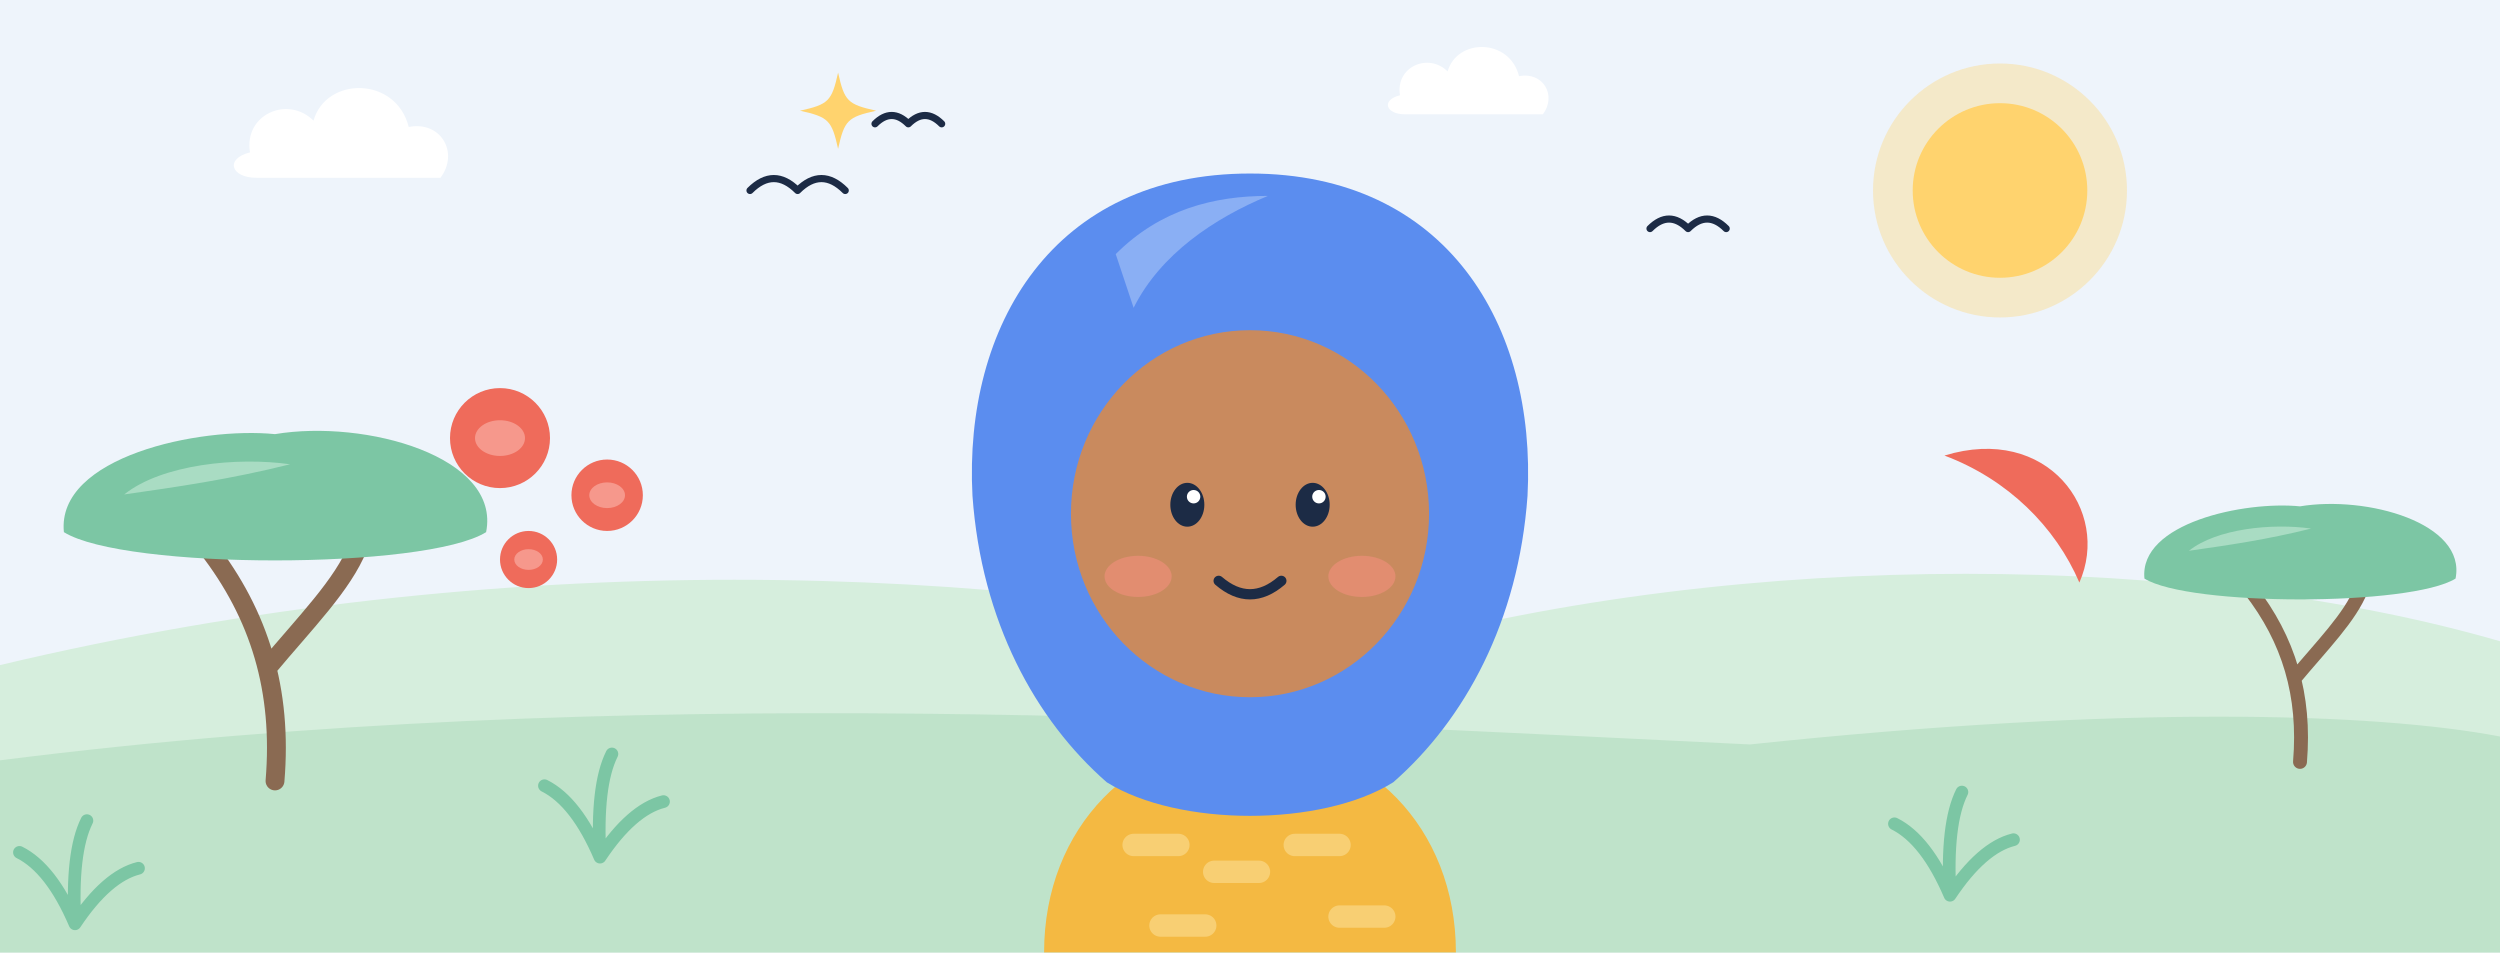
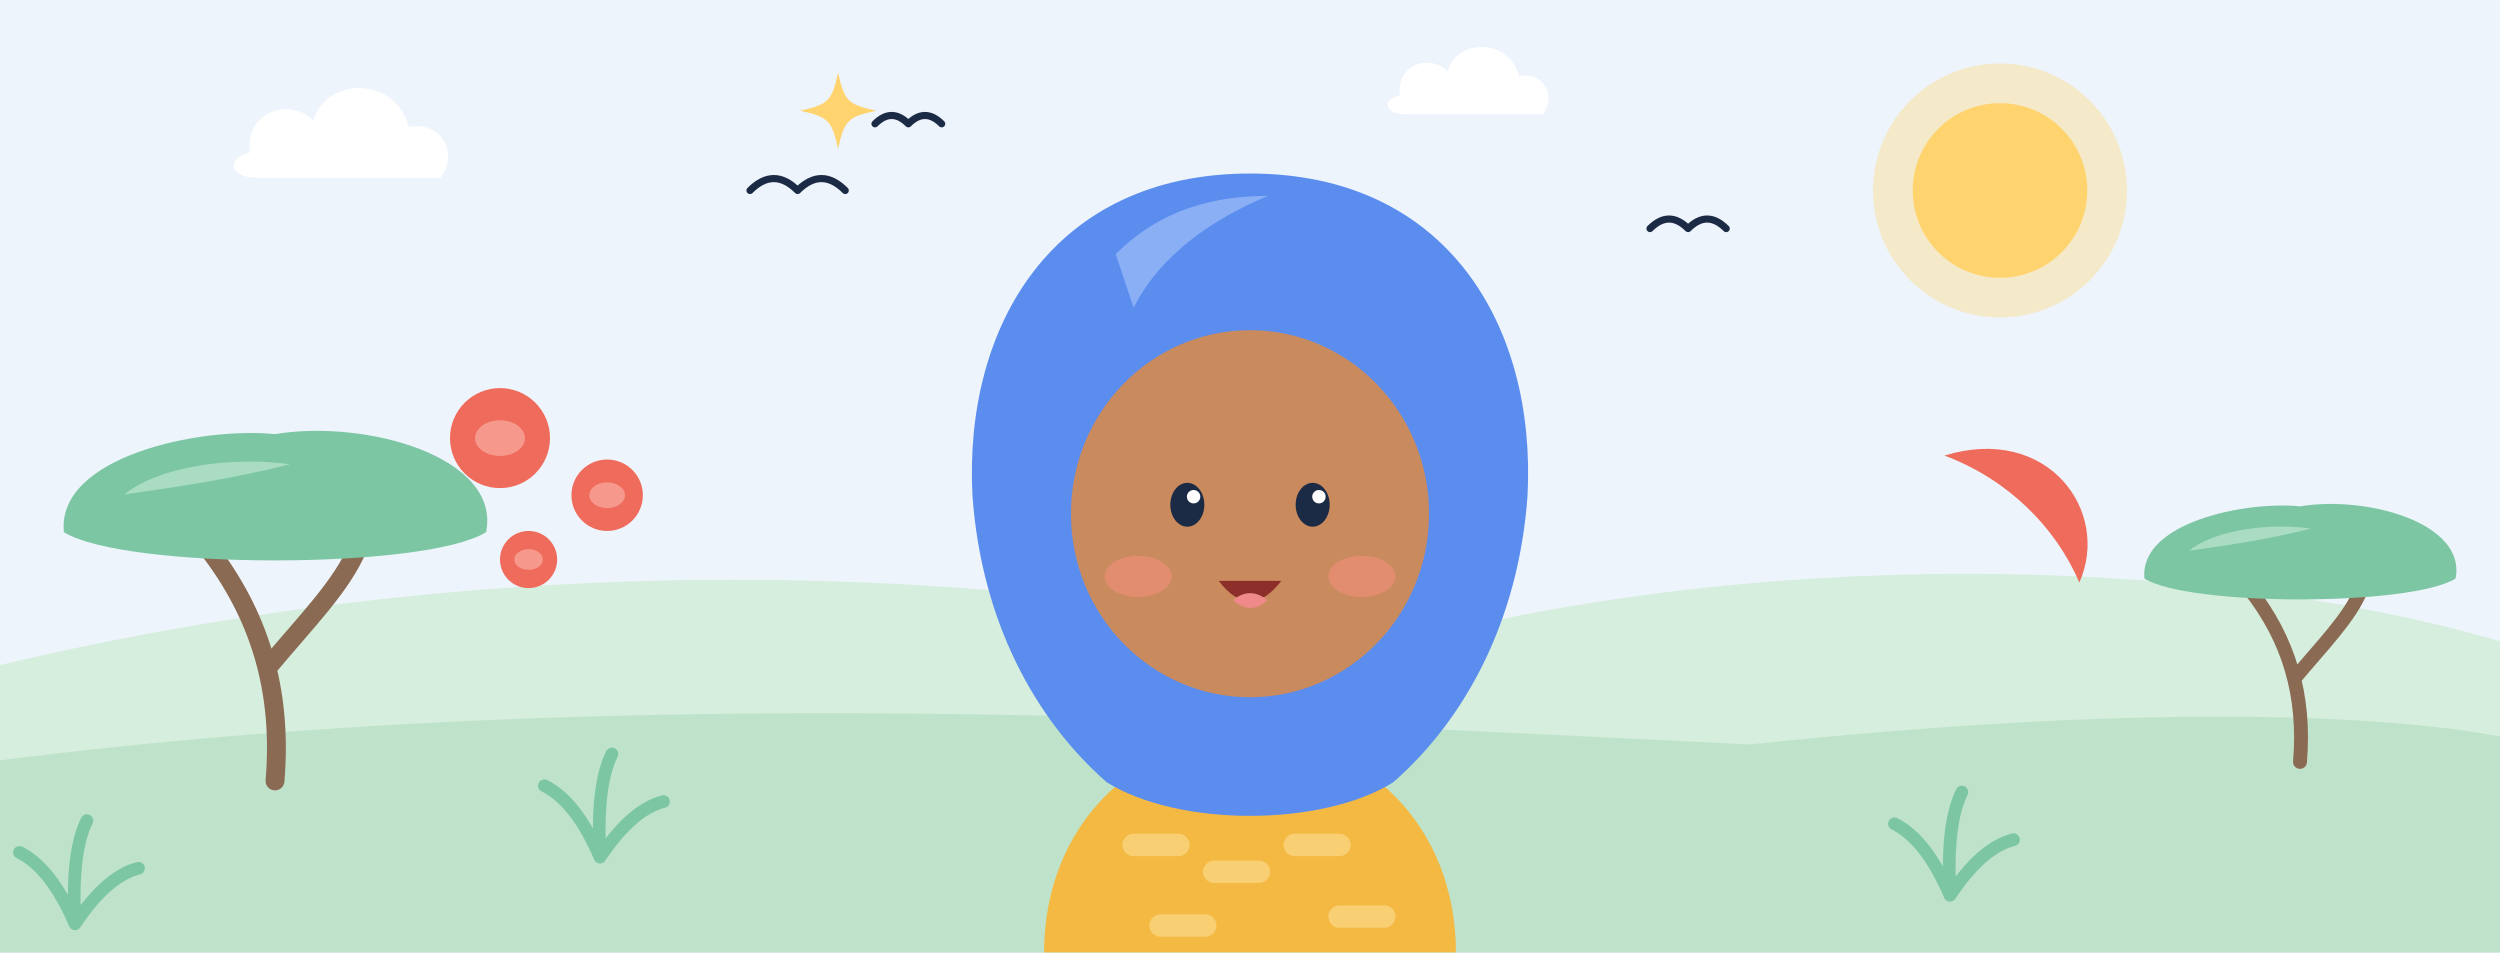
<svg xmlns="http://www.w3.org/2000/svg" viewBox="0 0 630 240" preserveAspectRatio="xMidYMid slice">
  <rect width="100%" height="100%" fill="#eef4fb" />
  <g transform="translate(504.0 48.0)">
    <circle r="32" opacity=".35" fill="#ffd36e" />
  </g>
  <g transform="translate(504.0 48.0)">
    <circle r="22" fill="#ffd36e" />
  </g>
  <g transform="translate(63.0 38.4)">
    <path transform="scale(0.8)" d="M0 0 C -2 -12 12 -18 20 -10 C 24 -24 46 -24 50 -8 C 60 -10 66 0 60 8 L 2 8 C -6 8 -8 2 0 0 Z" fill="#ffffff" />
  </g>
  <g transform="translate(352.8 24.0)">
    <path transform="scale(0.6)" d="M0 0 C -2 -12 12 -18 20 -10 C 24 -24 46 -24 50 -8 C 60 -10 66 0 60 8 L 2 8 C -6 8 -8 2 0 0 Z" fill="#ffffff" />
  </g>
  <g transform="translate(189.0 48.0)">
    <path d="M0 0 q6 -6 12 0 q6 -6 12 0" fill="none" stroke="#1c2b45" stroke-width="1.80" stroke-linecap="round" stroke-linejoin="round" />
  </g>
  <g transform="translate(220.5 31.2) scale(0.700)">
    <path d="M0 0 q6 -6 12 0 q6 -6 12 0" fill="none" stroke="#1c2b45" stroke-width="2.57" stroke-linecap="round" stroke-linejoin="round" />
  </g>
  <g transform="translate(415.8 57.6) scale(0.800)">
    <path d="M0 0 q6 -6 12 0 q6 -6 12 0" fill="none" stroke="#1c2b45" stroke-width="2.25" stroke-linecap="round" stroke-linejoin="round" />
  </g>
  <path d="M0 167.6 C 126.0 137.6 252.0 141.6 346.5 163.6 C 441.0 137.6 554.4 139.6 630.0 161.6 V 999 H 0 Z" fill="#d6eedd" />
  <path d="M0 191.6 C 157.5 171.6 315.0 181.6 441.0 187.6 C 535.5 177.6 598.5 179.6 630.0 185.6 V 999 H 0 Z" fill="#bfe3ca" />
  <g transform="translate(69.3 196.8) scale(0.95)">
    <path d="M0 0 C 2 -24 -4 -44 -18 -62 M-2 -30 C 8 -42 18 -52 22 -62" stroke="#8a6a52" stroke-width="5" stroke-linecap="round" fill="none" />
  </g>
  <g transform="translate(69.3 196.8) scale(0.95)">
    <path d="M-56 -66 C -58 -86 -20 -94 0 -92 C 24 -96 60 -86 56 -66 C 40 -56 -40 -56 -56 -66 Z" fill="#7cc6a4" />
  </g>
  <g transform="translate(69.3 196.8) scale(0.95)">
    <path d="M-40 -76 C -30 -84 -10 -86 4 -84 C -12 -80 -26 -78 -40 -76 Z" fill="#a9dcc3" />
  </g>
  <g transform="translate(579.6 192.0) scale(0.7)">
    <path d="M0 0 C 2 -24 -4 -44 -18 -62 M-2 -30 C 8 -42 18 -52 22 -62" stroke="#8a6a52" stroke-width="5" stroke-linecap="round" fill="none" />
  </g>
  <g transform="translate(579.6 192.0) scale(0.7)">
    <path d="M-56 -66 C -58 -86 -20 -94 0 -92 C 24 -96 60 -86 56 -66 C 40 -56 -40 -56 -56 -66 Z" fill="#7cc6a4" />
  </g>
  <g transform="translate(579.6 192.0) scale(0.7)">
    <path d="M-40 -76 C -30 -84 -10 -86 4 -84 C -12 -80 -26 -78 -40 -76 Z" fill="#a9dcc3" />
  </g>
  <g transform="translate(151.2 216.0)">
    <path d="M0 0 q-6 -14 -14 -18 M0 0 q-1 -18 3 -26 M0 0 q8 -12 16 -14" stroke="#7cc6a4" stroke-width="3.2" stroke-linecap="round" fill="none" />
  </g>
  <g transform="translate(491.4 225.6)">
    <path d="M0 0 q-6 -14 -14 -18 M0 0 q-1 -18 3 -26 M0 0 q8 -12 16 -14" stroke="#7cc6a4" stroke-width="3.2" stroke-linecap="round" fill="none" />
  </g>
  <g transform="translate(18.9 232.8)">
    <path d="M0 0 q-6 -14 -14 -18 M0 0 q-1 -18 3 -26 M0 0 q8 -12 16 -14" stroke="#7cc6a4" stroke-width="3.2" stroke-linecap="round" fill="none" />
  </g>
  <g transform="translate(126.0 110.4) scale(0.900)">
    <circle cx="0" cy="0" r="14" fill="#ef6b5b" />
  </g>
  <g transform="translate(126.0 110.4) scale(0.900)">
    <ellipse cx="0" cy="0" rx="7.0" ry="5.0" fill="#f6988c" />
  </g>
  <g transform="translate(126.0 110.4) scale(0.900)">
    <circle cx="30" cy="16" r="10" fill="#ef6b5b" />
  </g>
  <g transform="translate(126.0 110.4) scale(0.900)">
    <ellipse cx="30" cy="16" rx="5.0" ry="3.6" fill="#f6988c" />
  </g>
  <g transform="translate(126.0 110.4) scale(0.900)">
    <circle cx="8" cy="34" r="8" fill="#ef6b5b" />
  </g>
  <g transform="translate(126.0 110.4) scale(0.900)">
    <ellipse cx="8" cy="34" rx="4.0" ry="2.9" fill="#f6988c" />
  </g>
  <g transform="translate(504.0 124.8)">
    <path d="M-14 -10 C 12 -18 28 4 20 22 C 14 8 2 -4 -14 -10 Z" fill="#ef6b5b" />
  </g>
  <g transform="translate(202.2 14.4) scale(1.128)">
    <path d="M54 200 C 54 172 74 152 100 152 C 126 152 146 172 146 200 Z" fill="#f4b942" />
  </g>
  <g transform="translate(202.2 14.4) scale(1.128)">
    <path d="M74 176 h10 M92 182 h10 M110 176 h10 M120 192 h10 M80 194 h10" stroke="#f8cf73" stroke-width="5" stroke-linecap="round" fill="#f8cf73" />
  </g>
  <g transform="translate(202.2 14.4) scale(1.128)">
    <path d="M100 26 C 56 26 36 60 38 98 C 40 126 52 148 68 162 C 84 172 116 172 132 162 C 148 148 160 126 162 98 C 164 60 144 26 100 26 Z" fill="#5b8def" />
  </g>
  <g transform="translate(202.2 14.4) scale(1.128)">
    <path d="M70 44 C 80 34 92 31 104 31 C 92 36 80 44 74 56 Z" opacity=".9" fill="#8fb2f5" />
  </g>
  <g transform="translate(202.2 14.4) scale(1.128)">
    <ellipse cx="100" cy="102" rx="40" ry="41" fill="#c98a5e" />
  </g>
  <g transform="translate(202.2 14.4) scale(1.128)">
    <ellipse cx="86" cy="100" rx="3.8" ry="4.9" fill="#1c2b45" />
  </g>
  <g transform="translate(202.2 14.4) scale(1.128)">
    <circle cx="87.4" cy="98.2" r="1.5" fill="#fff" />
  </g>
  <g transform="translate(202.2 14.4) scale(1.128)">
    <ellipse cx="114" cy="100" rx="3.8" ry="4.9" fill="#1c2b45" />
  </g>
  <g transform="translate(202.2 14.4) scale(1.128)">
    <circle cx="115.4" cy="98.2" r="1.5" fill="#fff" />
  </g>
  <g transform="translate(202.2 14.4) scale(1.128)">
    <ellipse cx="75" cy="116" rx="7.5" ry="4.6" opacity=".55" fill="#f58f80" />
  </g>
  <g transform="translate(202.2 14.4) scale(1.128)">
    <ellipse cx="125" cy="116" rx="7.5" ry="4.6" opacity=".55" fill="#f58f80" />
  </g>
  <g transform="translate(202.2 14.4) scale(1.128)">
-     <path d="M93 117 q7 6.0 14 0" fill="none" stroke="#1c2b45" stroke-width="2.30" stroke-linecap="round" stroke-linejoin="round" />
+     <path d="M93 117 q7 9.1 14 0 Z" fill="#8c2f2a" />
+   </g>
+   <g transform="translate(202.2 14.4) scale(1.128)">
+     <path d="M96.2 121.3 q3.9 3.5 7.7 0 q-3.9 -3.1 -7.7 0 Z" fill="#f08a8a" />
  </g>
  <g transform="translate(211.2 27.9)">
    <path transform="scale(0.8)" d="M0 -12 C 2 -3 3 -2 12 0 C 3 2 2 3 0 12 C -2 3 -3 2 -12 0 C -3 -2 -2 -3 0 -12 Z" fill="#ffd36e" />
  </g>
</svg>
